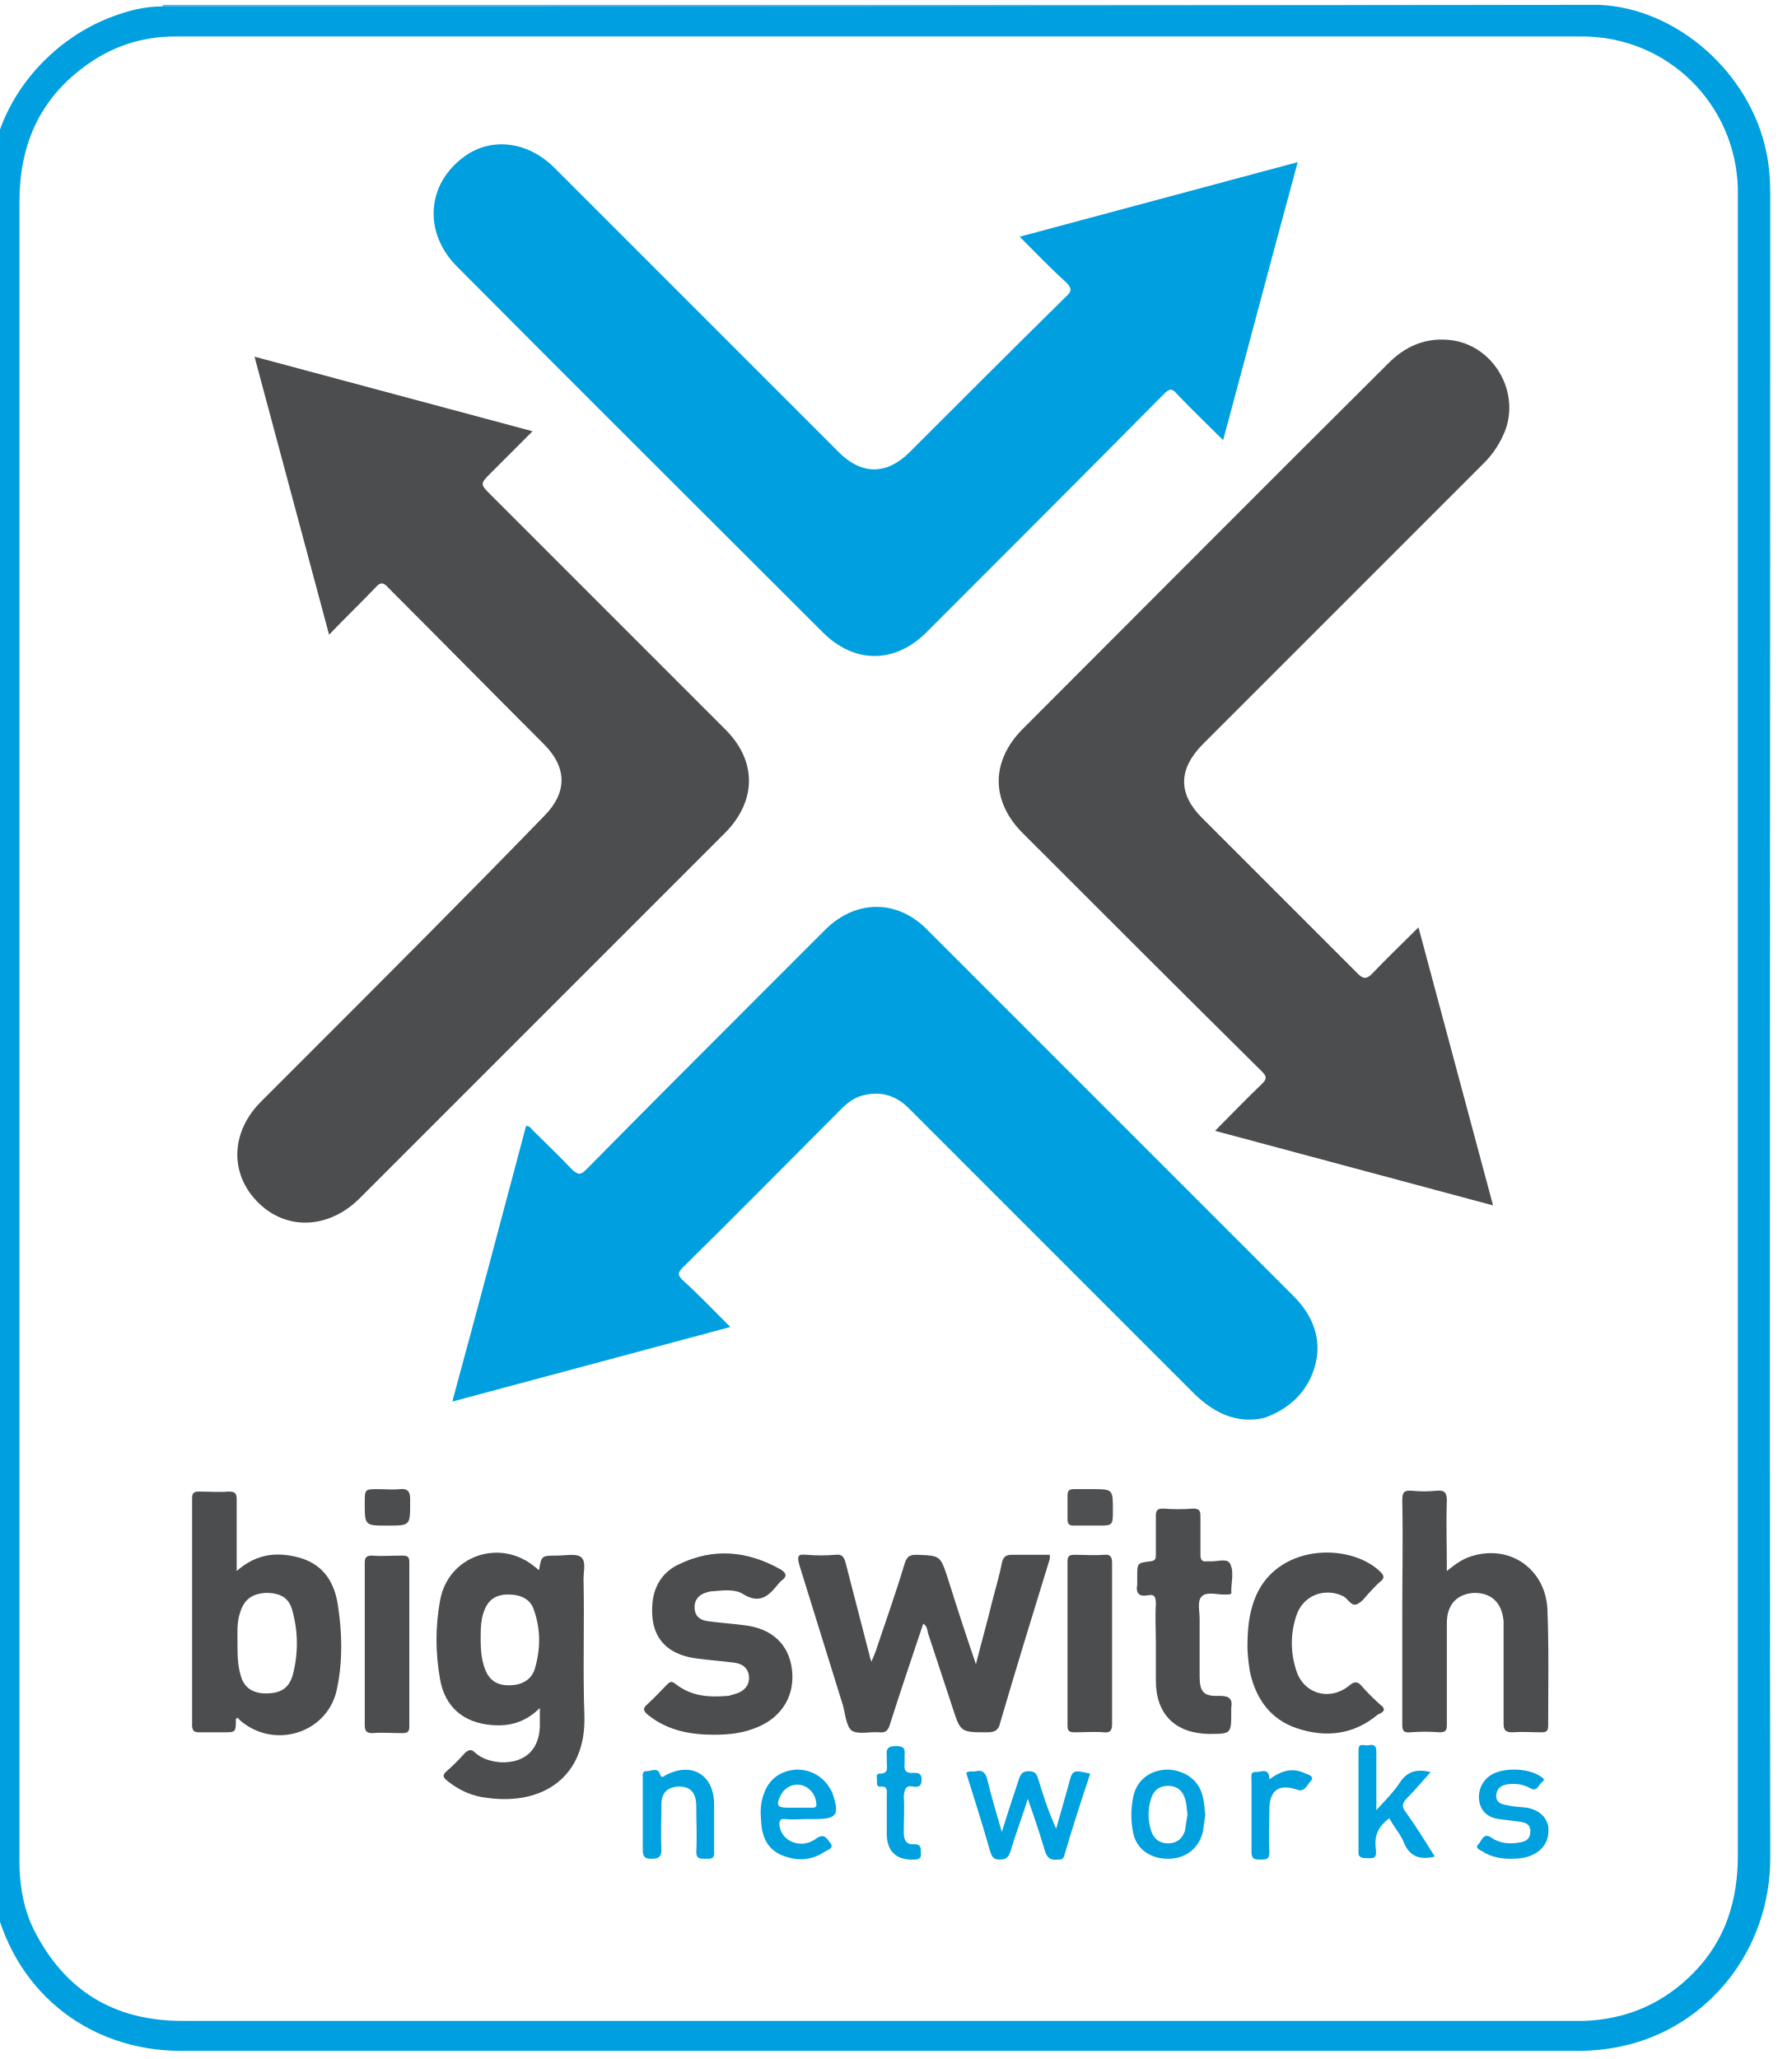
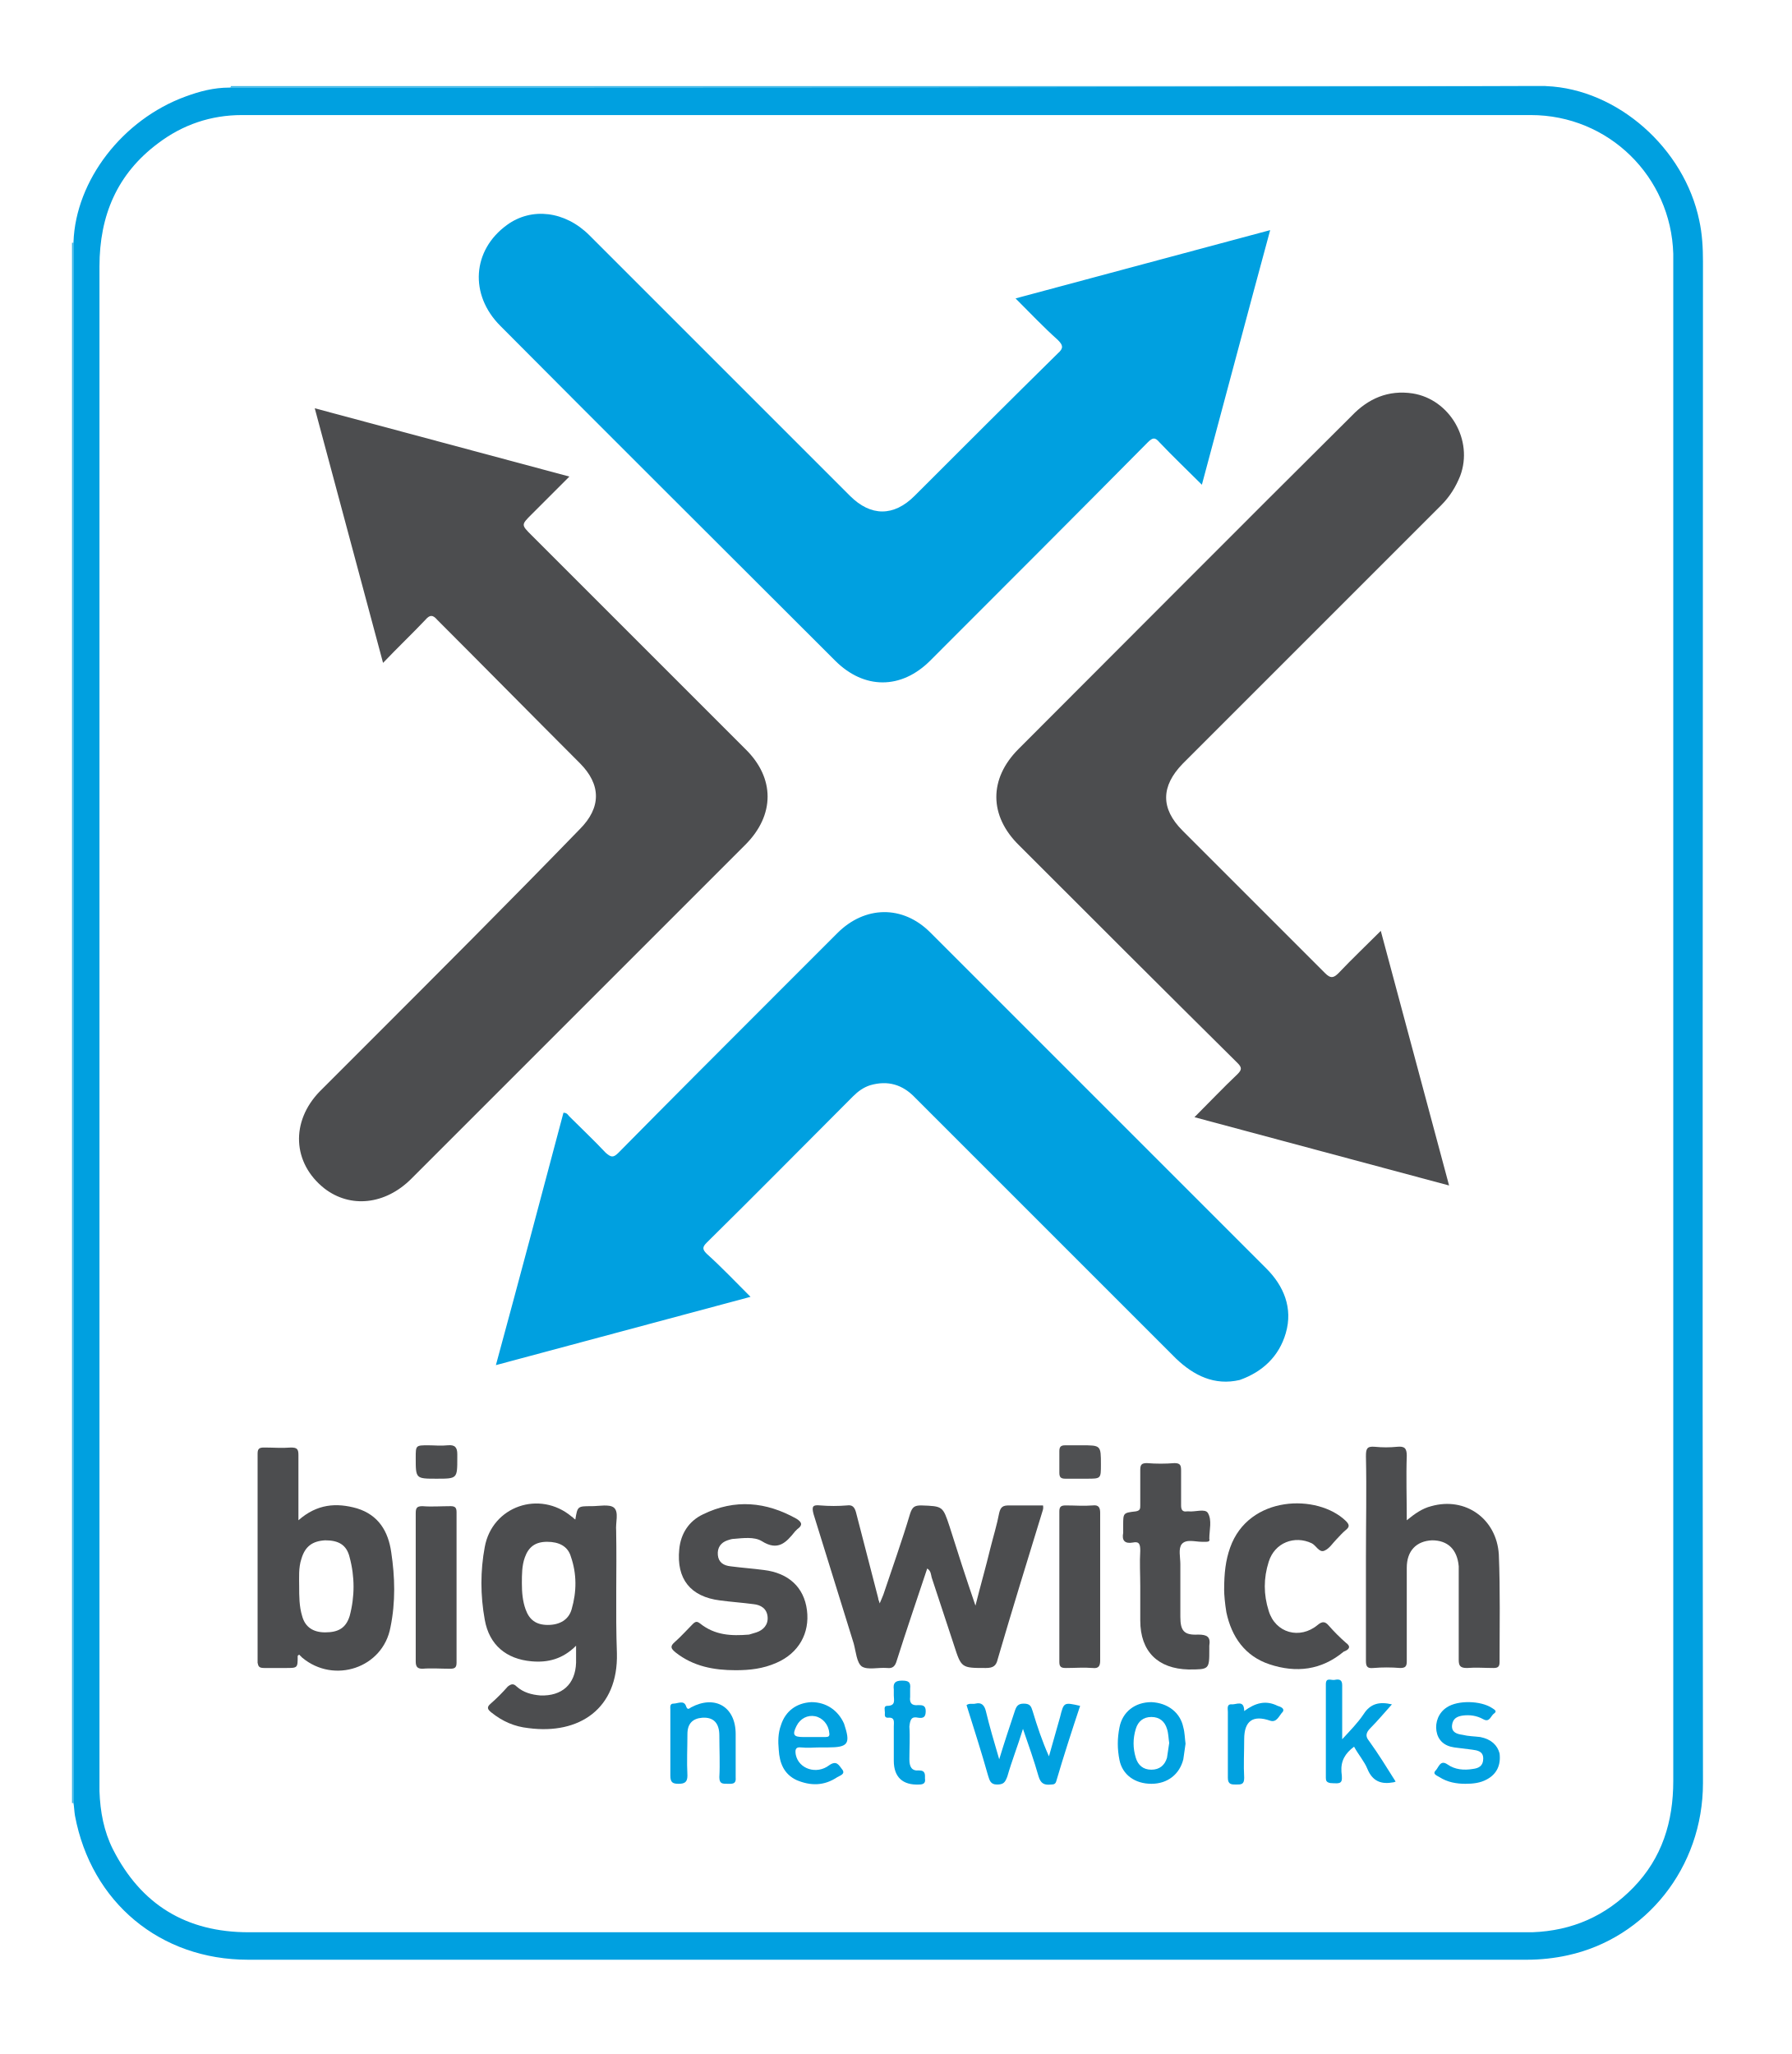
- <svg xmlns="http://www.w3.org/2000/svg" version="1.1" id="Layer_1" x="0px" y="0px" viewBox="11 11 221 254" style="enable-background:new 0 0 241.3 276.7;" xml:space="preserve">
+ <svg xmlns="http://www.w3.org/2000/svg" version="1.1" id="Layer_1" x="0px" y="0px" viewBox="0 0 241.3 276.7" style="enable-background:new 0 0 241.3 276.7;" xml:space="preserve">
  <style type="text/css">
	.st0{fill:#333333;}
	.st1{fill:#DC4814;}
	.st2{fill:#EFECEB;}
	.st3{fill:#F4F4F4;}
	.st4{fill:#CCCCCC;}
	.st5{fill:#ACACAC;}
	.st6{fill:#878787;}
	.st7{fill:#E04725;}
	.st8{fill:#3FB7E7;}
	.st9{fill:#00A0E0;}
	.st10{fill:#4C4D4F;}
	.st11{fill:#00A1E0;}
	.st12{fill:#02A1E0;}
	.st13{fill:#01A1E0;}
	.st14{fill:#4F5052;}
</style>
  <g>
    <path class="st8" d="M9.9,239.9c0-68,0-136.1,0-204.1c0-1,0-2.1,0-3.1l0,0c-0.1,0-0.1,0-0.2,0c0,70.1,0,140.2,0,210.2   c0.1,0,0.1,0,0.2,0C9.9,242,9.9,240.9,9.9,239.9z" />
    <path class="st8" d="M33.8,11.8c57.2,0,114.3,0,171.5,0c1,0,1.9,0,2.9,0h0c0-0.1,0-0.1,0-0.2c-59,0-118.1,0-177.1,0   c0,0.1,0,0.1-0.1,0.2C31.9,11.8,32.9,11.8,33.8,11.8z" />
    <path class="st9" d="M33.8,11.8c-1,0-1.9,0-2.9,0c-2.1,0-4,0.5-5.9,1.2c-8.5,3.1-14.8,11.3-15.1,19.6c0,1,0,2.1,0,3.1   c0,68,0,136.1,0,204.1c0,1,0,2.1,0,3.1c0.1,0.6,0.1,1.1,0.2,1.7c2.2,11.7,11.5,19.4,23.3,19.4c57.4,0,114.9,0,172.3,0   c1.8,0,3.7-0.2,5.5-0.6c10.5-2.3,18.2-11.8,18.2-23.2c-0.1-68.3,0-136.6,0-205c0-1.8-0.1-3.7-0.5-5.5c-2-9.7-11-17.7-20.6-18.1   c-1,0-1.9,0-2.9,0C148.1,11.8,91,11.8,33.8,11.8z M225.4,34.2c0,0.8,0,1.6,0,2.4c0,33.8,0,67.5,0,101.3c0,34,0,68,0,102   c0,5.5-1.5,10.4-5.4,14.4c-3.7,3.8-8.2,5.8-13.6,6c-0.4,0-0.9,0-1.3,0c-57.2,0-114.4,0-171.6,0c-8.4,0-14.5-3.7-18.3-11.2   c-1.2-2.4-1.7-5-1.8-7.8c0-0.5,0-1,0-1.4c0-68,0-136,0-204c0-6.9,2.4-12.5,7.9-16.6c3.3-2.5,7.1-3.8,11.3-3.8   c57.9,0,115.7,0,173.6,0C216.7,15.5,225.1,23.8,225.4,34.2z" />
    <path class="st10" d="M49.2,140.9c-2,2-4.1,4.1-6.1,6.1c-4,4.1-3.7,9.7,0.6,13.1c3.5,2.7,8.2,2.2,11.7-1.3c15-15,30-30,45-45   c4-4,4-9,0-12.9c-9.6-9.6-19.2-19.2-28.8-28.8c-1.4-1.4-1.4-1.4,0-2.8c1.7-1.7,3.3-3.3,5.1-5.1c-11.5-3.1-22.8-6.1-34.3-9.2   c3.1,11.5,6.1,22.8,9.2,34.3c2-2.1,3.9-3.9,5.7-5.8c0.6-0.7,1-0.7,1.6,0c6.4,6.4,12.8,12.9,19.2,19.3c2.9,2.9,2.9,6,0,8.9   C68.6,121.5,58.9,131.2,49.2,140.9z" />
    <path class="st10" d="M137.3,113.9c9.8,9.8,19.6,19.6,29.4,29.3c0.6,0.6,0.6,0.9,0,1.5c-1.9,1.8-3.8,3.8-5.8,5.8   c11.5,3.1,22.8,6.1,34.3,9.2c-3.1-11.5-6.1-22.8-9.2-34.3c-2,2-3.9,3.8-5.7,5.7c-0.7,0.7-1.1,0.7-1.8,0   c-6.4-6.4-12.8-12.8-19.2-19.2c-3-3-2.9-6,0-9c11.6-11.6,23.2-23.2,34.8-34.8c1.2-1.2,2-2.5,2.6-4c1.8-4.8-1.4-10.3-6.4-11.1   c-3.3-0.5-6,0.7-8.2,3c-15,14.9-29.9,29.9-44.9,44.9C133.2,104.9,133.2,109.9,137.3,113.9z" />
    <path class="st9" d="M112.5,89c3.9,3.9,8.9,3.9,12.8,0c9.8-9.8,19.6-19.6,29.3-29.4c0.7-0.7,1-0.7,1.6,0c1.8,1.9,3.7,3.7,5.7,5.7   c3.1-11.5,6.1-22.9,9.2-34.3c-11.5,3.1-22.8,6.1-34.3,9.2c2,2,3.8,3.9,5.7,5.6c0.7,0.7,0.8,1.1,0,1.8c-6.5,6.4-12.9,12.8-19.3,19.2   c-2.8,2.8-5.9,2.8-8.7,0c-6.1-6.1-12.3-12.3-18.4-18.4C90.6,42.9,85,37.3,79.4,31.7c-3.3-3.3-7.8-3.8-11.1-1.4   c-4.7,3.4-5.1,9.4-0.9,13.6C82.4,59,97.5,74,112.5,89z" />
    <path class="st9" d="M173.2,179.6c1-3.4-0.3-6.4-2.6-8.7c-15.1-15.1-30.2-30.2-45.3-45.3c-3.7-3.7-8.8-3.6-12.5,0.1   c-2.6,2.6-5.3,5.3-7.9,7.9c-7.2,7.2-14.4,14.4-21.6,21.7c-0.7,0.7-1,0.6-1.7,0c-1.6-1.7-3.3-3.3-4.9-4.9c-0.2-0.2-0.3-0.5-0.8-0.5   c-3,11.3-6,22.6-9.1,34c11.5-3.1,22.8-6.1,34.3-9.2c-2.1-2.1-3.9-4-5.9-5.8c-0.6-0.6-0.6-0.9,0-1.5c6.6-6.5,13.1-13.1,19.7-19.7   c0.7-0.7,1.4-1.2,2.3-1.5c2.4-0.7,4.4-0.1,6.1,1.7c11.7,11.7,23.4,23.4,35.1,35.1c2.4,2.3,5.2,3.7,8.6,2.9   C170.1,184.8,172.3,182.7,173.2,179.6z" />
    <path class="st10" d="M134.4,223.5c1.9-6.5,3.9-13,5.9-19.5c0.1-0.4,0.3-0.7,0.2-1.2c-1.5,0-3,0-4.6,0c-0.8,0-1.1,0.2-1.3,1   c-0.3,1.6-0.8,3.2-1.2,4.8c-0.6,2.5-1.3,4.9-2,7.7c-1.3-3.8-2.4-7.2-3.5-10.7c-0.9-2.7-0.9-2.7-3.8-2.8c-0.9,0-1.2,0.2-1.5,1.1   c-1.1,3.7-2.4,7.3-3.6,10.9c-0.1,0.3-0.3,0.7-0.5,1.2c-0.1-0.4-0.2-0.5-0.2-0.7c-1-3.9-2-7.7-3-11.6c-0.2-0.7-0.5-1-1.2-0.9   c-1.2,0.1-2.4,0.1-3.6,0c-1-0.1-1.2,0.1-0.9,1.2c1.8,5.8,3.6,11.6,5.4,17.4c0.3,1.1,0.4,2.6,1.1,3.1c0.8,0.5,2.2,0.1,3.4,0.2   c0.8,0.1,1.1-0.3,1.3-1c1.3-4.1,2.7-8.2,4.1-12.4c0.5,0.3,0.5,0.8,0.6,1.2c1,3,2,6.1,3,9.1c1,3.1,1,3.1,4.3,3.1   C133.8,224.7,134.2,224.4,134.4,223.5z" />
    <path class="st10" d="M82.7,203.1c-0.6-0.5-2-0.2-3-0.2c-1.9,0-1.9,0-2.2,1.8c-0.2-0.1-0.3-0.3-0.5-0.4c-4.3-3.6-10.7-1.4-11.7,4.1   c-0.6,3.2-0.6,6.5,0,9.8c0.6,3.4,2.9,5.3,6.3,5.6c2.2,0.2,4.2-0.3,6-2.1c0,0.9,0,1.6,0,2.3c-0.1,2.9-1.9,4.5-4.8,4.4   c-1.2-0.1-2.3-0.4-3.2-1.2c-0.4-0.4-0.7-0.4-1.2,0c-0.7,0.8-1.5,1.6-2.3,2.3c-0.6,0.5-0.4,0.8,0.1,1.2c1.5,1.2,3.1,1.9,5,2.1   c6.8,0.9,12.1-2.6,11.9-10.1c-0.2-5.5,0-11-0.1-16.5C82.9,205.1,83.4,203.7,82.7,203.1z M77,216.8c-0.4,1.4-1.6,2.1-3.2,2.1   c-1.6,0-2.5-0.7-3-2.1c-0.4-1.1-0.5-2.3-0.5-3.5c0-1.2,0-2.4,0.4-3.5c0.5-1.4,1.4-2.1,3-2.1c1.6,0,2.8,0.6,3.2,2   C77.7,212,77.7,214.4,77,216.8z" />
    <path class="st10" d="M35.6,224.7c1,0,1.9,0,2.9,0c1.6,0,1.6,0,1.6-1.6c0-0.1,0.1-0.1,0.2-0.2c0.1,0.1,0.3,0.3,0.4,0.4   c4.3,3.6,10.9,1.4,11.9-4.1c0.7-3.4,0.6-6.8,0.1-10.1c-0.4-2.8-1.7-5-4.6-5.9c-2.8-0.8-5.4-0.6-7.9,1.6c0-3.1,0-5.9,0-8.8   c0-0.8-0.2-1-1-1c-1.2,0.1-2.4,0-3.6,0c-0.6,0-0.9,0.1-0.9,0.8c0,9.4,0,18.8,0,28.2C34.8,224.5,34.9,224.7,35.6,224.7z M40.6,210   c0.5-1.7,1.5-2.4,3.2-2.5c1.8,0,2.9,0.6,3.3,2.3c0.7,2.6,0.7,5.3,0,7.9c-0.5,1.6-1.5,2.2-3.3,2.2c-1.6,0-2.7-0.7-3.1-2.2   c-0.4-1.3-0.4-2.7-0.4-4C40.3,212.5,40.2,211.2,40.6,210z" />
    <path class="st10" d="M192.8,202.9c-1.2,0.3-2.2,1-3.3,1.9c0-3-0.1-5.9,0-8.7c0-1-0.3-1.3-1.3-1.2c-1,0.1-2,0.1-3,0   c-1.1-0.1-1.2,0.3-1.2,1.3c0.1,4.5,0,9,0,13.6c0,4.6,0,9.3,0,13.9c0,0.7,0.1,1.1,1,1c1.2-0.1,2.4-0.1,3.6,0c0.7,0,0.9-0.2,0.9-0.9   c0-1.6,0-3.1,0-4.7c0-2.6,0-5.3,0-7.9c0-2.3,1.3-3.6,3.4-3.7c2.1,0,3.4,1.2,3.6,3.5c0,0.5,0,1,0,1.4c0,3.7,0,7.4,0,11.2   c0,0.8,0.2,1.1,1.1,1.1c1.2-0.1,2.4,0,3.6,0c0.6,0,0.8-0.2,0.8-0.8c0-4.8,0.1-9.7-0.1-14.5C201.6,204.6,197.4,201.6,192.8,202.9z" />
    <path class="st10" d="M108.7,216.9c-0.4-3.1-2.5-5-5.8-5.4c-1.5-0.2-3-0.3-4.5-0.5c-0.9-0.1-1.6-0.5-1.7-1.5c-0.1-1,0.4-1.7,1.3-2   c0.3-0.1,0.6-0.2,0.9-0.2c1.2-0.1,2.7-0.3,3.7,0.3c2.2,1.4,3.3,0.2,4.5-1.3c0.1-0.1,0.2-0.2,0.3-0.3c0.7-0.5,0.7-0.9-0.1-1.4   c-4.1-2.3-8.3-2.7-12.6-0.6c-1.9,0.9-3,2.6-3.2,4.7c-0.4,4,1.5,6.4,5.5,6.9c1.5,0.2,3,0.3,4.5,0.5c1,0.1,1.8,0.6,1.9,1.7   c0.1,1.1-0.6,1.8-1.5,2.1c-0.3,0.1-0.7,0.2-1,0.3c-2.4,0.2-4.6,0.1-6.6-1.5c-0.4-0.3-0.6-0.3-1,0.1c-0.8,0.8-1.5,1.6-2.4,2.4   c-0.7,0.6-0.5,0.9,0.1,1.4c2.4,1.9,5.2,2.4,8.1,2.4c1.9,0,3.7-0.2,5.5-1C107.6,222.7,109.1,220,108.7,216.9z" />
    <path class="st10" d="M181.3,221.3c-0.8-0.7-1.6-1.5-2.3-2.3c-0.5-0.6-0.9-0.6-1.5-0.1c-2.4,2-5.7,1.1-6.6-1.9   c-0.7-2.2-0.7-4.4,0-6.6c0.8-2.6,3.5-3.6,5.8-2.5c0.6,0.3,1,1.3,1.7,1c0.7-0.3,1.1-1,1.6-1.5c0.4-0.4,0.8-0.9,1.3-1.3   c0.5-0.4,0.5-0.7,0-1.2c-3.8-3.7-13.1-3.5-15.6,3.6c-0.6,1.7-0.8,3.4-0.8,5.7c0,0.6,0.1,1.8,0.3,3c0.7,3.3,2.5,5.9,5.8,7   c3.6,1.2,7,0.8,10-1.7C181.8,222.2,182,221.8,181.3,221.3z" />
    <path class="st10" d="M161.9,207.7c0.2,0,0.4,0,0.6,0c0.3,0,0.5-0.1,0.4-0.4c0-1.2,0.4-2.5-0.2-3.5c-0.4-0.6-1.7-0.1-2.6-0.2   c-0.1,0-0.2,0-0.2,0c-0.6,0.1-0.8-0.2-0.8-0.8c0-1.6,0-3.1,0-4.7c0-0.7-0.1-1-0.9-1c-1.2,0.1-2.5,0.1-3.7,0c-0.7,0-0.9,0.2-0.9,0.9   c0,1.6,0,3.2,0,4.8c0,0.4,0,0.7-0.6,0.8c-1.7,0.2-1.7,0.2-1.7,1.9c0,0.3,0,0.6,0,1c-0.2,1,0.2,1.5,1.3,1.3c0.9-0.2,1,0.3,1,1.1   c-0.1,1.6,0,3.2,0,4.8c0,1.5,0,3,0,4.6c0,4.2,2.4,6.5,6.5,6.6c2.8,0,2.8,0,2.8-2.7c0-0.2,0-0.3,0-0.5c0.2-1.2-0.3-1.5-1.5-1.5   c-1.9,0.1-2.4-0.5-2.4-2.4c0-2.4,0-4.7,0-7.1c0-0.9-0.3-2.1,0.2-2.7C159.8,207.3,161,207.7,161.9,207.7z" />
    <path class="st10" d="M60.7,202.9c-1.3,0-2.6,0.1-3.8,0c-0.8,0-0.9,0.3-0.9,1c0,3.3,0,6.6,0,9.8c0,3.4,0,6.7,0,10.1   c0,0.7,0.2,1,0.9,1c1.2-0.1,2.5,0,3.7,0c0.6,0,0.9-0.1,0.9-0.8c0-6.8,0-13.5,0-20.3C61.5,203.1,61.3,202.9,60.7,202.9z" />
    <path class="st10" d="M148.2,213.8c0-3.3,0-6.6,0-10c0-0.7-0.2-1.1-1-1c-1.2,0.1-2.4,0-3.6,0c-0.6,0-0.9,0.1-0.9,0.8   c0,6.8,0,13.5,0,20.3c0,0.7,0.3,0.8,0.9,0.8c1.2,0,2.4-0.1,3.6,0c0.8,0.1,1-0.3,1-1C148.2,220.4,148.2,217.1,148.2,213.8z" />
    <path class="st11" d="M142.8,231.3c-0.5,1.8-1,3.5-1.5,5.3c-0.9-2-1.6-4.1-2.2-6.1c-0.2-0.6-0.3-1-1.2-1c-0.8,0-1,0.4-1.2,1   c-0.7,2.1-1.4,4.2-2.1,6.5c-0.7-2.4-1.3-4.4-1.8-6.5c-0.2-0.8-0.6-1.2-1.4-1c-0.4,0.1-0.8-0.1-1.2,0.2c1,3.2,2,6.3,2.9,9.5   c0.2,0.6,0.3,1.2,1.2,1.2c0.9,0,1.1-0.3,1.4-1.1c0.6-2.1,1.4-4.1,2.1-6.4c0.8,2.3,1.5,4.3,2.1,6.4c0.3,1,0.8,1.2,1.7,1.1   c0.4,0,0.6-0.1,0.7-0.5c1-3.4,2.1-6.8,3.2-10.1C143.3,229.3,143.3,229.3,142.8,231.3z" />
    <path class="st11" d="M184.6,232.8c1-1,1.9-2.1,2.9-3.2c-1.7-0.4-2.9-0.1-3.8,1.3c-0.8,1.2-1.8,2.2-2.9,3.4c0-2.6,0-4.9,0-7.3   c0-0.8-0.5-0.8-1-0.7c-0.5,0.1-1.2-0.4-1.2,0.6c0,4.2,0,8.4,0,12.6c0,0.4,0.1,0.6,0.6,0.7c1.5,0.1,1.7,0.1,1.5-1.5   c-0.1-1.5,0.5-2.5,1.7-3.4c0.6,1.1,1.4,2,1.8,3c0.7,1.7,1.9,2.1,3.5,1.8c0,0,0.1,0,0.3-0.1c-1.2-1.9-2.3-3.7-3.6-5.5   C183.9,233.9,184,233.4,184.6,232.8z" />
    <path class="st12" d="M99.1,233.6c0-3.7-2.8-5.3-6-3.6c-0.3,0.2-0.5,0.4-0.7-0.2c-0.3-0.8-1.1-0.3-1.7-0.3c-0.5,0-0.4,0.5-0.4,0.8   c0,1.5,0,3,0,4.6c0,1.4,0,2.9,0,4.3c0,0.9,0.3,1.1,1.1,1.1c0.8,0,1.2-0.2,1.2-1.1c-0.1-1.9,0-3.8,0-5.6c0-1.4,0.7-2.1,2-2.2   c1.5-0.1,2.3,0.7,2.3,2.4c0,1.9,0.1,3.8,0,5.6c0,0.9,0.4,0.9,1.1,0.9c0.6,0,1.2,0.1,1.1-0.9C99.1,237.5,99.1,235.6,99.1,233.6z" />
    <path class="st13" d="M109.3,229.3c-2,0.1-3.5,1.2-4.1,3.1c-0.4,1.1-0.4,2.2-0.3,3.3c0.1,1.8,0.7,3.3,2.4,4.1   c1.9,0.8,3.7,0.8,5.5-0.4c0.3-0.2,1.2-0.4,0.6-1.1c-0.4-0.5-0.7-1.2-1.7-0.5c-1.7,1.3-4.1,0.5-4.5-1.4c-0.1-0.6-0.1-1.1,0.7-1   c0.9,0.1,1.8,0,2.6,0c0.3,0,0.6,0,1,0c2.8,0,3.1-0.5,2.2-3.2C112.9,230.4,111.3,229.3,109.3,229.3z M111.2,234c-0.6,0-1.2,0-1.8,0   c-0.4,0-0.8,0-1.2,0c-1.3,0-1.5-0.3-0.9-1.5c0.5-1,1.5-1.5,2.5-1.3c1,0.2,1.8,1.1,1.9,2.2C111.8,233.9,111.6,234,111.2,234z" />
    <path class="st13" d="M155.1,229.3c-2.2,0-3.9,1.3-4.3,3.4c-0.3,1.5-0.3,2.9,0,4.4c0.4,2,2.1,3.2,4.3,3.2c2.2,0,3.8-1.3,4.3-3.3   c0.1-0.7,0.2-1.4,0.3-2.1c-0.1-0.7-0.1-1.5-0.3-2.2C159,230.7,157.3,229.4,155.1,229.3z M157.2,236.8c-0.3,1-1,1.6-2.1,1.6   c-1.1,0-1.8-0.6-2.1-1.6c-0.4-1.3-0.4-2.6,0-3.9c0.3-1,1-1.6,2.1-1.6c1.1,0,1.8,0.6,2.1,1.6c0.2,0.6,0.2,1.3,0.3,1.9   C157.4,235.5,157.3,236.2,157.2,236.8z" />
    <path class="st13" d="M199.4,234c-0.8-0.1-1.6-0.1-2.4-0.3c-0.7-0.1-1.5-0.3-1.4-1.3c0.1-0.9,0.7-1.2,1.5-1.3   c0.9-0.1,1.8,0,2.7,0.5c0.9,0.5,1-0.5,1.5-0.8c0.4-0.3,0-0.5-0.3-0.7c-1.5-1-4.6-1.1-6.1-0.1c-1.1,0.7-1.6,2-1.4,3.2   c0.2,1.2,1,2,2.4,2.2c0.8,0.1,1.6,0.2,2.4,0.3c0.7,0.1,1.5,0.2,1.5,1.2c0,1-0.6,1.3-1.4,1.4c-1.2,0.2-2.4,0.1-3.4-0.6   c-1-0.7-1.2,0.4-1.6,0.8c-0.5,0.5,0.2,0.7,0.5,0.9c1.1,0.7,2.3,0.9,3.5,0.9c1,0,2-0.1,2.9-0.6c1.3-0.7,1.9-1.9,1.7-3.5   C201.7,235.1,200.9,234.3,199.4,234z" />
    <path class="st13" d="M123.7,231.4c0.7,0.1,1-0.1,1-0.9c0-0.8-0.5-0.8-1-0.8c-0.9,0.1-1.2-0.3-1.1-1.1c0-0.4,0-0.7,0-1.1   c0.1-0.9-0.2-1.1-1.1-1.1c-1,0-1.2,0.4-1.1,1.2c0,0.3,0,0.6,0,0.8c0,0.6,0.3,1.4-0.9,1.4c-0.5,0-0.3,0.6-0.3,0.9   c0,0.3-0.1,0.7,0.4,0.7c1-0.1,0.8,0.6,0.8,1.2c0,0.8,0,1.5,0,2.3c0,0.8,0,1.5,0,2.3c0,2.2,1.2,3.3,3.4,3.2c0.6,0,0.9-0.2,0.8-0.8   c0-0.5,0.1-1.1-0.8-1.1c-1,0.1-1.3-0.5-1.3-1.5c0-1.5,0.1-3,0-4.4C122.6,231.6,122.8,231.2,123.7,231.4z" />
    <path class="st13" d="M172.1,229.8c-1.6-0.8-3-0.4-4.5,0.7c0-1.5-1-0.9-1.6-0.9c-0.8-0.1-0.6,0.6-0.6,1c0,3,0,5.9,0,8.9   c0,0.9,0.5,0.9,1.1,0.9c0.7,0,1.1,0,1.1-0.9c-0.1-1.7,0-3.4,0-5.2c0-2.5,1.2-3.3,3.5-2.5c0.9,0.3,1.2-0.7,1.7-1.2   C173.1,230.1,172.4,229.9,172.1,229.8z" />
    <path class="st14" d="M145.7,194.7c-0.7,0-1.4,0-2.2,0c-0.6,0-0.8,0.2-0.8,0.8c0,1,0,1.9,0,2.9c0,0.6,0.2,0.8,0.8,0.8   c1,0,1.9,0,2.9,0c1.9,0,1.9,0,1.9-1.9C148.3,194.7,148.3,194.7,145.7,194.7z" />
    <path class="st10" d="M60.3,194.7c-0.9,0.1-1.8,0-2.6,0c-1.7,0-1.7,0-1.7,1.7c0,2.8,0,2.8,2.8,2.8c2.8,0,2.8,0,2.8-2.8   c0-0.2,0-0.3,0-0.5C61.6,195,61.3,194.6,60.3,194.7z" />
  </g>
</svg>
